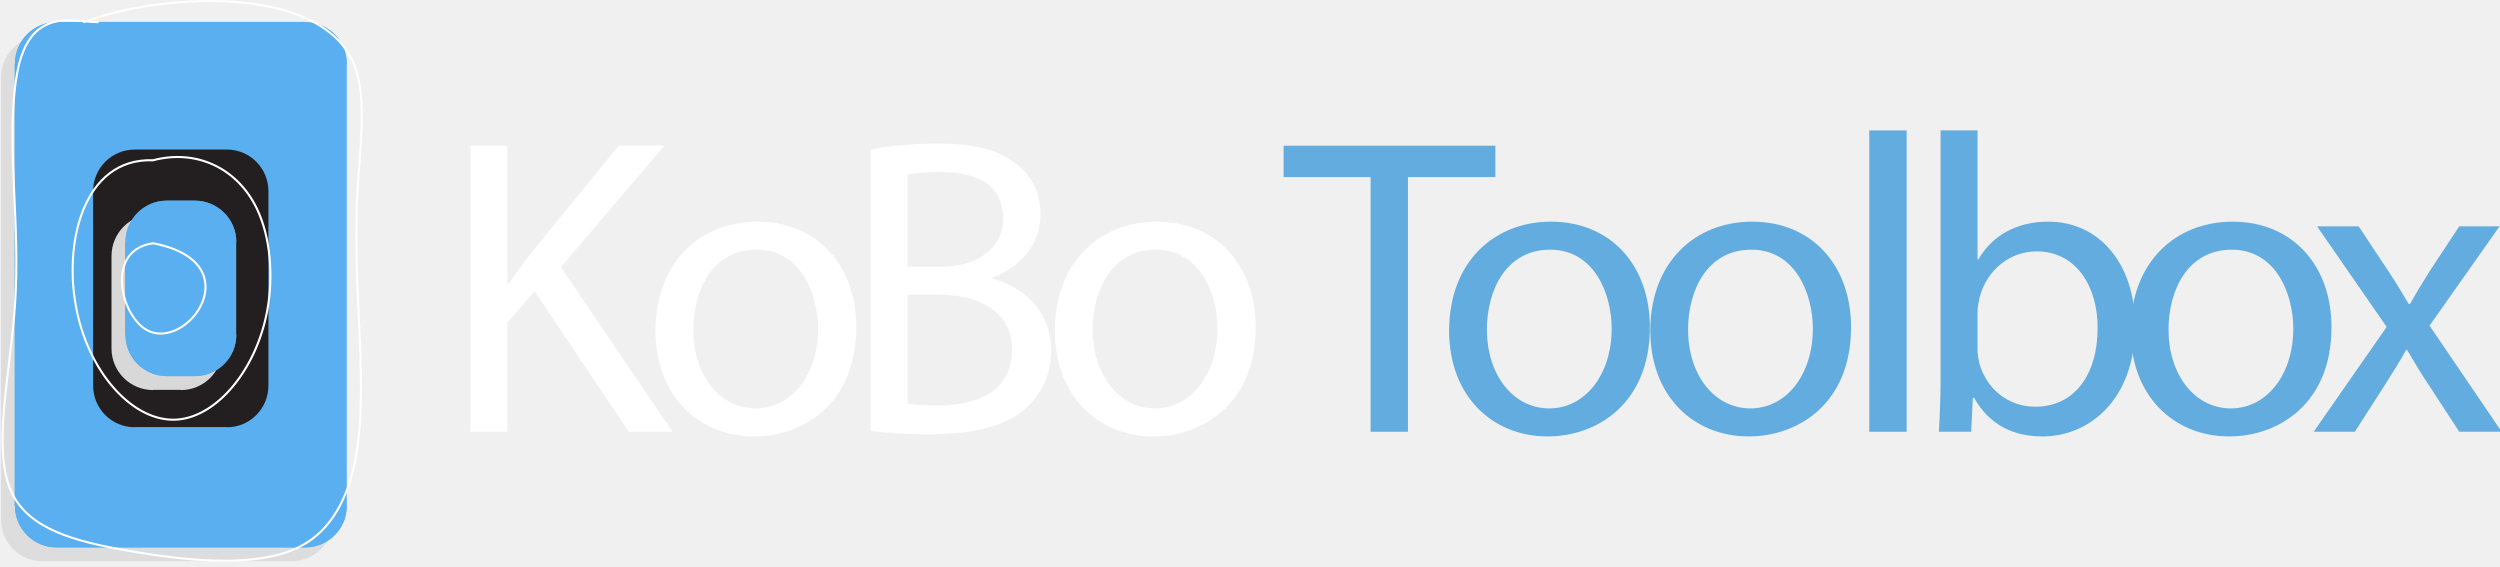
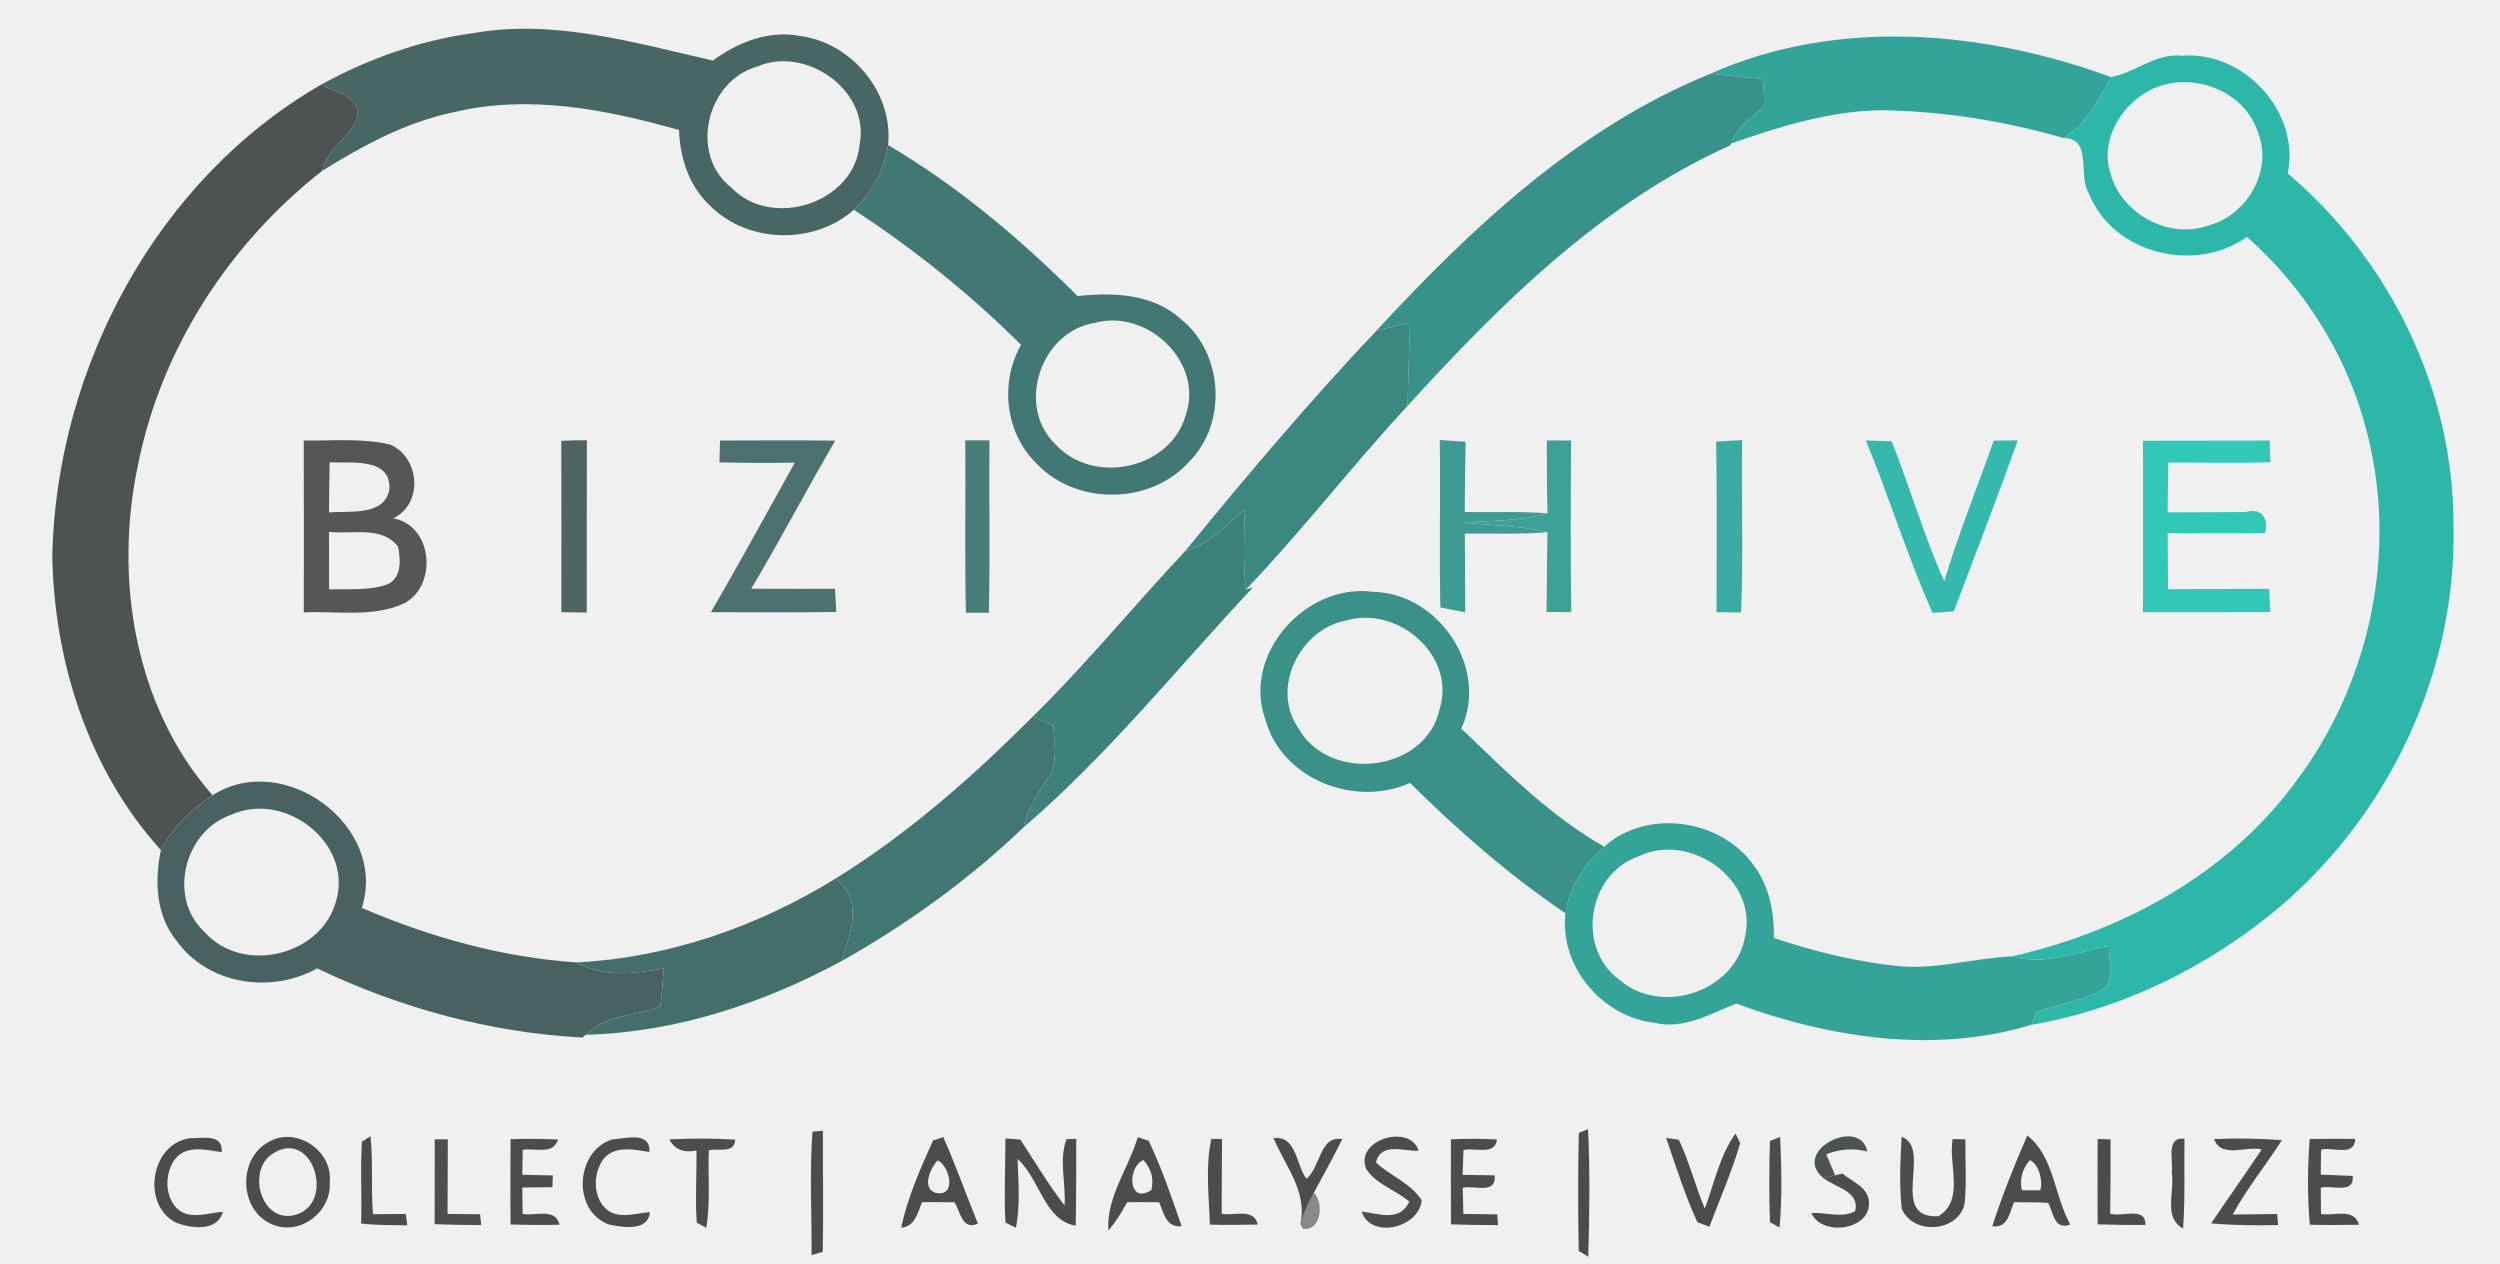
- <svg xmlns="http://www.w3.org/2000/svg" xmlns:xlink="http://www.w3.org/1999/xlink" version="1.1" id="Layer_1" x="0px" y="0px" width="1199.371px" height="271.658px" viewBox="0 0 1199.371 271.658" enable-background="new 0 0 1199.371 271.658" xml:space="preserve">
-   <g>
-     <g>
-       <g>
-         <defs>
-           <path id="SVGID_1_" d="M0.5,37.167V37.07V37.167z M159.679,37.167V37.07V37.167z M20.362,17.21h0.096H20.362z M20.458,17.21      C9.414,17.21,0.5,26.123,0.5,37.167v212.172c0,11.045,8.914,19.958,19.958,19.958l-0.096-0.096h119.359l0.097,0.096      c10.947,0,19.861-8.913,19.861-19.958V37.167c0-11.044-8.914-19.957-19.861-19.957H20.458z" />
-         </defs>
-         <clipPath id="SVGID_2_">
-           <use xlink:href="#SVGID_1_" overflow="visible" />
-         </clipPath>
-         <rect y="17.21" clip-path="url(#SVGID_2_)" fill="#DDDDDD" width="161.77" height="254.448" />
-       </g>
-     </g>
+ <svg xmlns="http://www.w3.org/2000/svg" width="275pt" height="139pt" viewBox="0 0 275 139" version="1.1">
+   <g id="#486664ff">
+     <path fill="#486664" opacity="1.00" d=" M 35.32 9.31 C 40.52 6.46 46.19 4.43 52.09 3.64 C 60.97 2.07 69.85 4.72 78.41 6.66 C 81.16 4.66 84.57 3.28 88.02 3.96 C 93.70 4.71 98.28 10.20 97.69 15.96 C 97.25 18.69 95.94 21.19 93.92 23.08 C 89.57 26.92 82.37 26.80 78.22 22.73 C 75.84 20.60 74.79 17.42 74.69 14.30 C 66.70 12.04 58.16 10.36 49.93 12.34 C 44.69 13.42 39.95 16.00 35.44 18.79 C 35.92 16.35 38.48 15.19 39.27 12.98 C 39.77 10.55 36.88 10.18 35.32 9.31 M 83.29 7.32 C 77.72 8.90 75.78 16.97 80.43 20.62 C 84.85 25.27 93.96 22.37 94.56 15.90 C 95.71 9.92 88.65 5.01 83.29 7.32 Z" />
  </g>
-   <g>
-     <g>
-       <g>
-         <defs>
-           <rect id="SVGID_3_" width="1199.371" height="271.658" />
-         </defs>
-         <clipPath id="SVGID_4_">
-           <use xlink:href="#SVGID_3_" overflow="visible" />
-         </clipPath>
-         <path clip-path="url(#SVGID_4_)" fill="#59AFEF" d="M27.046,262.612h119.359c11.045,0,19.958-8.914,19.958-19.86l-0.096-0.097     V30.482h0.096c0-10.948-8.913-19.862-19.958-19.862v-0.096H27.046v0.096c-10.948,0-19.861,8.914-19.861,19.862H7.089v212.173     l0.096,0.097C7.185,253.698,16.098,262.612,27.046,262.612" />
-       </g>
-     </g>
+   <g id="#33a499ff">
+     <path fill="#33a499" opacity="1.00" d=" M 188.10 8.13 C 202.03 1.90 218.20 3.35 232.20 8.47 C 230.87 11.01 229.52 13.66 226.96 15.18 C 220.48 13.29 213.75 12.24 207.00 12.12 C 201.27 12.20 195.76 13.91 190.40 15.80 C 191.03 14.00 192.64 12.92 194.03 11.74 C 194.07 10.71 194.02 9.70 193.90 8.68 C 191.97 8.47 190.04 8.31 188.10 8.13 Z" />
  </g>
-   <g>
-     <g>
-       <g>
-         <defs>
-           <path id="SVGID_5_" d="M27.046,10.524v0.096c-10.948,0-19.861,8.914-19.861,19.862H7.088v212.173l0.097,0.097      c0,10.946,8.913,19.86,19.861,19.86h119.36c11.045,0,19.957-8.914,19.957-19.86l-0.096-0.097V30.482h0.096      c0-10.948-8.912-19.862-19.957-19.862v-0.096H27.046z" />
-         </defs>
-         <clipPath id="SVGID_6_">
-           <use xlink:href="#SVGID_5_" overflow="visible" />
-         </clipPath>
-         <rect x="5.926" y="9.361" clip-path="url(#SVGID_6_)" fill="#59AFEF" width="163.537" height="256.545" />
-       </g>
-     </g>
+   <g id="#2db7a9ff">
+     <path fill="#2db7a9" opacity="1.00" d=" M 232.20 8.47 C 234.89 7.99 237.10 5.83 240.01 6.13 C 246.83 5.58 253.04 12.29 251.65 19.08 C 262.97 28.64 270.02 43.17 269.88 58.04 C 270.22 74.86 261.88 91.44 248.52 101.57 C 241.19 107.16 232.55 111.18 223.45 112.73 C 223.58 112.38 223.84 111.69 223.97 111.34 C 226.52 110.35 229.43 110.15 231.71 108.56 C 232.41 107.14 232.02 105.53 231.97 104.03 C 228.46 104.75 224.93 106.24 221.32 105.20 C 233.56 102.43 245.30 96.03 252.74 85.71 C 260.38 75.42 263.50 61.84 260.77 49.29 C 258.91 40.33 254.01 32.11 247.17 26.06 C 241.44 30.12 232.44 27.94 229.78 21.29 C 228.50 19.31 230.27 15.21 226.96 15.18 C 229.52 13.66 230.87 11.01 232.20 8.47 M 237.38 9.54 C 233.66 10.88 230.85 15.25 232.18 19.15 C 233.37 23.54 238.63 26.37 242.92 24.80 C 247.17 23.72 250.10 18.67 248.35 14.51 C 246.96 10.13 241.55 7.99 237.38 9.54 Z" />
  </g>
-   <g>
-     <g>
-       <g>
-         <defs>
-           <rect id="SVGID_7_" width="1199.371" height="271.658" />
-         </defs>
-         <clipPath id="SVGID_8_">
-           <use xlink:href="#SVGID_7_" overflow="visible" />
-         </clipPath>
-         <path clip-path="url(#SVGID_8_)" fill="#231F20" d="M64.54,204.87h44.275l0.097,0.098c10.948,0,19.861-8.914,19.861-19.958     V91.615v0.097c0-11.045-8.913-19.957-19.861-19.957H64.54h0.096c-11.044,0-19.957,8.912-19.957,19.957v-0.097v93.395     c0,11.044,8.913,19.958,19.957,19.958" />
-       </g>
-     </g>
+   <g id="#38928aff">
+     <path fill="#38928a" opacity="1.00" d=" M 151.42 36.36 C 161.90 25.02 173.60 14.02 188.10 8.13 C 190.04 8.31 191.97 8.47 193.90 8.68 C 194.02 9.70 194.07 10.71 194.03 11.74 C 192.64 12.92 191.03 14.00 190.40 15.80 L 190.31 16.00 C 176.23 22.31 165.07 33.40 154.82 44.66 C 154.92 41.61 155.02 38.57 155.09 35.52 C 153.86 35.78 152.63 36.04 151.42 36.36 Z" />
  </g>
-   <g>
-     <g>
-       <g>
-         <defs>
-           <path id="SVGID_9_" d="M53.495,122.812v-0.098V122.812z M106.684,122.812v-0.098V122.812z M73.356,102.852h0.098H73.356z       M73.454,102.852c-11.045,0-19.959,8.915-19.959,19.96v44.371c0,11.045,8.914,19.959,19.959,19.959l-0.098-0.098h13.371      l0.096,0.098c10.948,0,19.861-8.914,19.861-19.959v-44.371c0-11.045-8.913-19.96-19.861-19.96H73.454z" />
-         </defs>
-         <clipPath id="SVGID_10_">
-           <use xlink:href="#SVGID_9_" overflow="visible" />
-         </clipPath>
-         <rect x="52.236" y="101.69" clip-path="url(#SVGID_10_)" fill="#D8D8D8" width="57.732" height="87.995" />
-       </g>
-     </g>
+   <g id="#4d5253ff">
+     <path fill="#4d5253" opacity="1.00" d=" M 5.75 61.01 C 6.27 40.38 17.23 19.74 35.32 9.31 C 36.88 10.18 39.77 10.55 39.27 12.98 C 38.48 15.19 35.92 16.35 35.44 18.79 C 25.29 26.75 17.82 38.19 15.23 50.90 C 12.50 63.45 14.72 77.63 23.38 87.48 C 21.07 89.05 18.97 91.00 17.70 93.51 C 9.73 84.72 5.93 72.75 5.75 61.01 Z" />
+     <path fill="#4d5253" opacity="1.00" d=" M 200.59 129.60 C 196.92 126.59 204.64 122.75 205.40 126.66 C 203.86 126.28 202.35 126.38 200.89 126.97 C 201.13 127.55 201.62 128.70 201.86 129.28 C 201.54 129.36 200.91 129.52 200.59 129.60 Z" />
  </g>
-   <g>
-     <g>
-       <g>
-         <defs>
-           <rect id="SVGID_11_" width="1199.371" height="271.658" />
-         </defs>
-         <clipPath id="SVGID_12_">
-           <use xlink:href="#SVGID_11_" overflow="visible" />
-         </clipPath>
-         <path clip-path="url(#SVGID_12_)" fill="#59AFEF" d="M80.041,180.455h13.37c11.045,0,19.958-8.911,19.958-19.86l-0.098-0.096     v-44.373h0.098c0-10.947-8.913-19.86-19.958-19.86h-13.37c-10.948,0-19.86,8.913-19.86,19.86h-0.098v44.373l0.098,0.096     C60.181,171.544,69.093,180.455,80.041,180.455" />
-       </g>
-     </g>
+   <g id="#417874ff">
+     <path fill="#417874" opacity="1.00" d=" M 93.92 23.08 C 95.94 21.19 97.25 18.69 97.69 15.96 C 105.37 20.48 112.24 26.28 118.53 32.57 C 122.41 32.15 126.77 32.28 129.89 35.09 C 134.58 38.85 135.05 46.54 130.79 50.81 C 126.53 55.55 118.37 55.62 114.01 50.98 C 110.57 47.61 109.95 42.09 112.32 37.93 C 106.71 32.36 100.54 27.39 93.92 23.08 M 120.45 35.51 C 114.48 36.43 111.72 44.65 116.09 48.86 C 120.22 53.43 128.77 51.65 130.44 45.63 C 132.43 39.81 126.18 33.95 120.45 35.51 Z" />
  </g>
-   <g>
-     <g>
-       <g>
-         <defs>
-           <path id="SVGID_13_" d="M80.041,96.265c-10.948,0-19.861,8.914-19.861,19.86h-0.097v44.374l0.097,0.095      c0,10.95,8.913,19.861,19.861,19.861h13.37c11.045,0,19.957-8.911,19.957-19.861l-0.097-0.095v-44.374h0.097      c0-10.946-8.912-19.86-19.957-19.86H80.041z" />
-         </defs>
-         <clipPath id="SVGID_14_">
-           <use xlink:href="#SVGID_13_" overflow="visible" />
-         </clipPath>
-         <rect x="58.921" y="93.94" clip-path="url(#SVGID_14_)" fill="#59AFEF" width="58.129" height="90.196" />
-       </g>
-     </g>
+   <g id="#3b8881ff">
+     <path fill="#3b8881" opacity="1.00" d=" M 151.42 36.36 C 152.63 36.04 153.86 35.78 155.09 35.52 C 155.02 38.57 154.92 41.61 154.82 44.66 C 148.72 51.24 143.24 58.39 137.04 64.86 C 136.73 61.92 136.84 58.94 136.92 55.99 C 134.93 57.79 133.02 59.84 130.37 60.62 C 137.13 52.33 144.07 44.13 151.42 36.36 Z" />
  </g>
-   <g>
-     <g>
-       <g>
-         <defs>
-           <rect id="SVGID_15_" width="1199.371" height="271.658" />
-         </defs>
-         <clipPath id="SVGID_16_">
-           <use xlink:href="#SVGID_15_" overflow="visible" />
-         </clipPath>
-         <path clip-path="url(#SVGID_16_)" fill="none" stroke="#FFFFFF" stroke-linecap="round" stroke-linejoin="round" stroke-miterlimit="10" d="     M46.908,10.62c-4.167,0-9.98-0.968-14.92-0.871C13.774,10.233,9.123,25.734,7.185,42.107c-3.681,31.293,2.616,65.978,0,104.44     c-2.324,33.229-11.141,69.175-1.646,89.521c8.138,17.633,29.84,23.641,56.289,28.192c27.999,4.941,61.132,8.235,81.284-1.647     c11.529-5.616,18.698-15.5,23.251-27.319c13.467-35.36,2.423-87.581,4.942-140.092c1.162-24.123,5.231-48.345-1.647-64.717     C153.382-8.272,75.682-3.039,40.32,10.62" />
-       </g>
-     </g>
-     <g>
-       <g>
-         <defs>
-           <rect id="SVGID_17_" width="1199.371" height="271.658" />
-         </defs>
-         <clipPath id="SVGID_18_">
-           <use xlink:href="#SVGID_17_" overflow="visible" />
-         </clipPath>
-         <path clip-path="url(#SVGID_18_)" fill="none" stroke="#FFFFFF" stroke-linecap="round" stroke-linejoin="round" stroke-miterlimit="10" d="     M73.454,76.889c-33.521-1.26-43.598,40.206-36.428,73.049c6.491,30.033,27.514,52.896,48.053,51.347     c19.086-1.452,37.881-23.929,43.113-52.218c3.1-16.665,1.55-35.364-4.941-48.926C113.757,80.376,93.895,71.463,73.454,76.889" />
-       </g>
-     </g>
-     <g>
-       <g>
-         <defs>
-           <rect id="SVGID_19_" width="1199.371" height="271.658" />
-         </defs>
-         <clipPath id="SVGID_20_">
-           <use xlink:href="#SVGID_19_" overflow="visible" />
-         </clipPath>
-         <path clip-path="url(#SVGID_20_)" fill="none" stroke="#FFFFFF" stroke-linecap="round" stroke-linejoin="round" stroke-miterlimit="10" d="     M73.454,116.708c-22.865,3.099-15.889,34.102-3.295,41.465C89.342,169.509,121.507,126.009,73.454,116.708" />
-       </g>
-     </g>
+   <g id="#555658ff">
+     <path fill="#555658" opacity="1.00" d=" M 33.41 48.45 C 36.58 48.51 39.82 48.16 42.94 48.91 C 46.19 50.36 46.59 55.40 43.26 57.02 C 47.60 57.78 48.15 64.34 44.53 66.33 C 41.06 67.97 37.12 67.19 33.42 67.36 C 33.42 61.05 33.44 54.75 33.41 48.45 M 36.26 50.85 C 36.22 52.69 36.20 54.53 36.19 56.37 C 38.43 56.16 42.25 56.82 42.83 53.87 C 43.09 50.28 38.60 50.97 36.26 50.85 M 36.19 58.50 C 36.20 60.61 36.20 62.73 36.20 64.84 C 38.29 64.76 40.47 64.99 42.49 64.33 C 44.21 63.68 44.09 61.59 43.78 60.12 C 42.01 57.81 38.69 58.81 36.19 58.50 Z" />
  </g>
-   <g enable-background="new    ">
-     <path fill="#FFFFFF" d="M225.712,69.896h17.714v66.175h0.611c3.665-5.295,7.33-10.182,10.792-14.66l41.944-51.515h21.99   l-49.682,58.233l53.55,79.002H301.66l-45.202-67.396l-13.031,15.068v52.328h-17.714V69.896z" />
-     <path fill="#FFFFFF" d="M410.797,157.043c0,36.446-25.248,52.329-49.071,52.329c-26.673,0-47.238-19.547-47.238-50.7   c0-32.985,21.583-52.329,48.867-52.329C391.658,106.343,410.797,126.908,410.797,157.043z M332.61,158.062   c0,21.582,12.42,37.871,29.931,37.871c17.104,0,29.931-16.085,29.931-38.279c0-16.695-8.348-37.871-29.524-37.871   S332.61,139.329,332.61,158.062z" />
+   <g id="#4f6565ff">
+     <path fill="#4f6565" opacity="1.00" d=" M 61.74 48.49 C 62.68 48.44 63.62 48.42 64.56 48.43 C 64.53 54.75 64.56 61.06 64.54 67.38 C 63.84 67.37 62.45 67.35 61.75 67.34 C 61.75 61.05 61.77 54.77 61.74 48.49 Z" />
  </g>
-   <g enable-background="new    ">
-     <path fill="#FFFFFF" d="M417.722,71.729c7.737-1.629,19.954-2.852,32.375-2.852c17.714,0,29.117,3.055,37.668,9.978   c7.126,5.294,11.402,13.438,11.402,24.229c0,13.235-8.755,24.842-23.212,30.135v0.408c13.031,3.258,28.302,14.049,28.302,34.41   c0,11.81-4.683,20.769-11.606,27.488c-9.57,8.755-25.044,12.827-47.442,12.827c-12.217,0-21.583-0.814-27.488-1.629V71.729z    M435.436,127.927h16.085c18.732,0,29.728-9.773,29.728-23.009c0-16.085-12.217-22.397-30.135-22.397   c-8.145,0-12.828,0.611-15.678,1.222V127.927z M435.436,193.693c3.461,0.61,8.552,0.814,14.864,0.814   c18.325,0,35.225-6.72,35.225-26.673c0-18.732-16.085-26.471-35.429-26.471h-14.66V193.693z" />
+   <g id="#4c716fff">
+     <path fill="#4c716f" opacity="1.00" d=" M 79.20 48.46 C 83.43 48.45 87.66 48.42 91.88 48.47 C 88.73 53.85 85.83 59.39 82.64 64.76 C 85.71 64.78 88.78 64.77 91.85 64.77 C 91.88 65.41 91.96 66.69 91.99 67.32 C 87.40 67.38 82.80 67.35 78.20 67.34 C 81.36 61.91 84.37 56.38 87.43 50.89 C 84.66 50.93 81.90 50.93 79.14 50.86 C 79.15 50.26 79.18 49.06 79.20 48.46 Z" />
  </g>
-   <g enable-background="new    ">
-     <path fill="#FFFFFF" d="M602.4,157.043c0,36.446-25.249,52.329-49.071,52.329c-26.673,0-47.238-19.547-47.238-50.7   c0-32.985,21.583-52.329,48.867-52.329C583.26,106.343,602.4,126.908,602.4,157.043z M524.212,158.062   c0,21.582,12.42,37.871,29.931,37.871c17.104,0,29.931-16.085,29.931-38.279c0-16.695-8.348-37.871-29.524-37.871   S524.212,139.329,524.212,158.062z" />
+   <g id="#487e7aff">
+     <path fill="#487e7a" opacity="1.00" d=" M 106.18 48.44 C 106.84 48.44 108.18 48.44 108.84 48.44 C 108.78 54.76 108.93 61.08 108.77 67.40 C 108.14 67.40 106.88 67.40 106.25 67.40 C 106.10 61.09 106.24 54.76 106.18 48.44 Z" />
  </g>
-   <g>
-     <g>
-       <g>
-         <defs>
-           <rect id="SVGID_21_" width="1199.371" height="271.658" />
-         </defs>
-         <clipPath id="SVGID_22_">
-           <use xlink:href="#SVGID_21_" overflow="visible" />
-         </clipPath>
-         <g clip-path="url(#SVGID_22_)">
-           <g enable-background="new    ">
-             <path fill="#62ACDF" d="M657.545,84.964h-41.741V69.896h101.603v15.067h-41.943v122.168h-17.918V84.964z" />
-           </g>
-           <g enable-background="new    ">
-             <path fill="#62ACDF" d="M791.522,157.043c0,36.446-25.248,52.329-49.071,52.329c-26.673,0-47.238-19.547-47.238-50.7       c0-32.985,21.584-52.329,48.867-52.329C772.383,106.343,791.522,126.908,791.522,157.043z M713.335,158.062       c0,21.582,12.421,37.871,29.931,37.871c17.104,0,29.932-16.085,29.932-38.279c0-16.695-8.348-37.871-29.523-37.871       S713.335,139.329,713.335,158.062z" />
-           </g>
-           <g enable-background="new    ">
-             <path fill="#62ACDF" d="M888.037,157.043c0,36.446-25.248,52.329-49.07,52.329c-26.674,0-47.238-19.547-47.238-50.7       c0-32.985,21.582-52.329,48.867-52.329C868.897,106.343,888.037,126.908,888.037,157.043z M809.85,158.062       c0,21.582,12.42,37.871,29.932,37.871c17.104,0,29.931-16.085,29.931-38.279c0-16.695-8.349-37.871-29.524-37.871       S809.85,139.329,809.85,158.062z" />
-             <path fill="#62ACDF" d="M896.795,62.566h17.918v144.565h-17.918V62.566z" />
-             <path fill="#62ACDF" d="M930.186,207.132c0.408-6.719,0.814-16.696,0.814-25.451V62.566h17.715v61.898h0.407       c6.312-10.995,17.714-18.122,33.597-18.122c24.434,0,41.74,20.361,41.537,50.293c0,35.225-22.194,52.736-44.185,52.736       c-14.253,0-25.655-5.498-32.985-18.529h-0.611l-0.814,16.289H930.186z M948.715,167.631c0,2.239,0.407,4.479,0.814,6.516       c3.461,12.421,13.846,20.972,26.877,20.972c18.732,0,29.932-15.271,29.932-37.871c0-19.751-10.182-36.65-29.32-36.65       c-12.217,0-23.619,8.348-27.285,21.99c-0.406,2.035-1.018,4.479-1.018,7.33V167.631z" />
-           </g>
-           <g enable-background="new    ">
-             <path fill="#62ACDF" d="M1118.529,157.043c0,36.446-25.248,52.329-49.07,52.329c-26.674,0-47.238-19.547-47.238-50.7       c0-32.985,21.582-52.329,48.867-52.329C1099.39,106.343,1118.529,126.908,1118.529,157.043z M1040.342,158.062       c0,21.582,12.42,37.871,29.932,37.871c17.104,0,29.931-16.085,29.931-38.279c0-16.695-8.349-37.871-29.524-37.871       S1040.342,139.329,1040.342,158.062z" />
-           </g>
-           <g enable-background="new    ">
-             <path fill="#62ACDF" d="M1131.561,108.583l14.05,21.176c3.665,5.498,6.72,10.588,9.978,16.086h0.61       c3.258-5.905,6.516-10.996,9.773-16.289l13.846-20.973h19.343l-33.596,47.646l34.614,50.903h-20.361l-14.456-22.193       c-3.869-5.701-7.127-11.199-10.588-17.104h-0.408c-3.258,5.904-6.719,11.198-10.384,17.104l-14.253,22.193h-19.75L1145,156.839       l-33.393-48.256H1131.561z" />
-           </g>
-         </g>
-       </g>
-     </g>
+   <g id="#3f9b92ff">
+     <path fill="#3f9b92" opacity="1.00" d=" M 158.38 48.39 C 159.32 48.48 160.27 48.54 161.22 48.59 C 161.16 51.17 161.14 53.74 161.12 56.32 C 164.16 56.37 167.20 56.23 170.23 56.47 C 167.17 57.33 163.96 57.27 160.81 57.48 C 163.95 57.78 167.14 57.81 170.23 58.54 C 167.20 58.80 164.16 58.66 161.13 58.70 C 161.16 61.58 161.17 64.47 161.17 67.36 C 160.48 67.22 159.12 66.95 158.44 66.82 C 158.31 60.68 158.46 54.53 158.38 48.39 Z" />
+   </g>
+   <g id="#3da198ff">
+     <path fill="#3da198" opacity="1.00" d=" M 170.15 48.45 C 170.81 48.46 172.15 48.46 172.82 48.46 C 172.78 54.75 172.74 61.04 172.84 67.33 C 172.16 67.33 170.79 67.32 170.11 67.32 C 170.18 64.39 170.15 61.47 170.23 58.54 C 167.14 57.81 163.95 57.78 160.81 57.48 C 163.96 57.27 167.17 57.33 170.23 56.47 C 170.15 53.80 170.15 51.12 170.15 48.45 Z" />
+   </g>
+   <g id="#39aba0ff">
+     <path fill="#39aba0" opacity="1.00" d=" M 188.78 48.58 C 189.73 48.51 190.68 48.46 191.64 48.41 C 191.53 54.73 191.79 61.06 191.52 67.37 C 190.85 67.36 189.50 67.35 188.82 67.34 C 188.81 61.09 188.88 54.83 188.78 48.58 Z" />
+   </g>
+   <g id="#35b9acff">
+     <path fill="#35b9ac" opacity="1.00" d=" M 219.31 48.47 C 219.97 48.46 221.30 48.45 221.96 48.44 C 219.71 54.74 217.29 60.98 214.92 67.24 C 214.34 67.29 213.17 67.38 212.59 67.43 C 209.82 61.24 207.84 54.72 205.24 48.45 C 205.95 48.47 207.36 48.51 208.07 48.53 C 210.13 53.62 211.61 58.93 213.87 63.94 C 215.43 58.70 217.50 53.62 219.31 48.47 Z" />
+   </g>
+   <g id="#31c8b8ff">
+     <path fill="#31c8b8" opacity="1.00" d=" M 235.73 48.48 C 240.37 48.46 245.02 48.48 249.66 48.46 C 249.68 49.05 249.72 50.25 249.74 50.84 C 246.00 50.97 242.26 50.87 238.52 50.87 C 238.47 52.70 238.48 54.53 238.44 56.36 C 241.30 56.37 244.17 56.32 247.03 56.32 C 248.75 55.83 249.59 57.01 249.16 58.62 C 245.59 58.68 242.02 58.64 238.45 58.64 C 238.48 60.70 238.46 62.75 238.48 64.81 C 242.19 64.78 245.91 64.79 249.62 64.78 C 249.65 65.42 249.70 66.69 249.72 67.33 C 245.06 67.36 240.40 67.33 235.73 67.34 C 235.74 61.05 235.75 54.76 235.73 48.48 Z" />
+   </g>
+   <g id="#3e807aff">
+     <path fill="#3e807a" opacity="1.00" d=" M 130.37 60.62 C 133.02 59.84 134.93 57.79 136.92 55.99 C 136.84 58.94 136.73 61.92 137.04 64.86 L 137.82 64.62 C 129.51 73.47 121.88 83.05 112.62 90.98 C 113.00 88.64 114.61 86.85 115.71 84.84 C 116.30 83.23 115.94 81.50 115.88 79.85 C 115.13 79.49 114.38 79.14 113.63 78.80 C 119.51 73.02 124.74 66.61 130.37 60.62 Z" />
+   </g>
+   <g id="#399188ff">
+     <path fill="#399188" opacity="1.00" d=" M 139.19 79.13 C 136.61 71.95 143.67 64.11 151.03 65.10 C 158.23 65.23 163.82 73.46 160.74 80.14 C 165.64 84.83 170.53 89.77 176.46 93.14 C 174.22 95.02 172.70 97.58 172.20 100.46 C 166.03 96.28 160.39 91.37 155.10 86.12 C 149.05 88.85 140.96 85.72 139.19 79.13 M 148.17 68.23 C 143.06 69.12 139.71 75.67 142.83 80.11 C 146.23 86.19 156.88 84.96 158.37 77.97 C 160.16 72.12 153.81 66.65 148.17 68.23 Z" />
+   </g>
+   <g id="#417772ff">
+     <path fill="#417772" opacity="1.00" d=" M 91.90 96.65 C 99.91 91.70 107.00 85.44 113.63 78.80 C 114.38 79.14 115.13 79.49 115.88 79.85 C 115.94 81.50 116.30 83.23 115.71 84.84 C 114.61 86.85 113.00 88.64 112.62 90.98 C 106.63 96.71 99.83 101.64 92.60 105.70 C 93.54 102.62 95.04 99.02 91.90 96.65 Z" />
+   </g>
+   <g id="#496161ff">
+     <path fill="#496161" opacity="1.00" d=" M 23.38 87.48 C 31.20 82.46 42.69 90.85 39.80 99.87 C 47.29 103.09 55.28 105.32 63.44 105.87 C 66.43 107.56 69.80 107.10 73.02 106.53 C 72.91 107.93 72.78 109.33 72.65 110.73 C 69.90 111.75 66.59 111.61 64.42 113.83 L 64.04 114.13 C 53.96 113.59 43.98 110.89 34.89 106.52 C 29.84 109.35 22.87 108.32 19.42 103.48 C 17.15 100.70 16.98 96.89 17.70 93.51 C 18.97 91.00 21.07 89.05 23.38 87.48 M 25.43 89.63 C 20.29 91.37 18.41 98.74 22.47 102.49 C 26.68 107.27 35.50 105.15 37.02 98.93 C 38.71 92.59 31.22 86.97 25.43 89.63 Z" />
+   </g>
+   <g id="#34a498ff">
+     <path fill="#34a498" opacity="1.00" d=" M 176.46 93.14 C 181.11 88.92 189.23 90.07 192.85 95.11 C 194.61 97.40 195.18 100.34 195.13 103.18 C 199.66 104.70 204.35 105.84 209.12 106.30 C 213.23 106.61 217.25 105.39 221.32 105.20 C 224.93 106.24 228.46 104.75 231.97 104.03 C 232.02 105.53 232.41 107.14 231.71 108.56 C 229.43 110.15 226.52 110.35 223.97 111.34 C 223.84 111.69 223.58 112.38 223.45 112.73 C 212.95 115.94 201.26 114.21 190.99 110.39 C 188.16 111.51 185.22 113.27 182.02 112.52 C 176.23 111.84 171.54 106.33 172.20 100.46 C 172.70 97.58 174.22 95.02 176.46 93.14 M 180.23 94.21 C 174.63 96.11 173.34 104.32 178.16 107.79 C 182.77 111.81 190.99 109.04 191.97 102.94 C 193.36 96.70 185.80 91.46 180.23 94.21 Z" />
+   </g>
+   <g id="#446e6bff">
+     <path fill="#446e6b" opacity="1.00" d=" M 63.44 105.87 C 73.54 105.34 83.33 101.94 91.90 96.65 C 95.04 99.02 93.54 102.62 92.60 105.70 C 83.95 110.39 74.31 113.56 64.42 113.83 C 66.59 111.61 69.90 111.75 72.65 110.73 C 72.78 109.33 72.91 107.93 73.02 106.53 C 69.80 107.10 66.43 107.56 63.44 105.87 Z" />
+   </g>
+   <g id="#4c4c4eff">
+     <path fill="#4c4c4e" opacity="1.00" d=" M 89.37 124.48 C 89.66 124.46 90.23 124.41 90.52 124.38 C 90.50 128.82 90.60 133.26 90.50 137.70 C 90.19 137.79 89.58 137.97 89.27 138.06 C 89.31 133.53 89.04 128.99 89.37 124.48 Z" />
+     <path fill="#4c4c4e" opacity="1.00" d=" M 173.67 124.62 C 173.93 124.52 174.43 124.31 174.68 124.21 C 174.92 128.88 174.84 133.56 174.71 138.23 C 174.44 138.08 173.92 137.76 173.66 137.61 C 173.58 133.28 173.57 128.94 173.67 124.62 Z" />
+     <path fill="#4c4c4e" opacity="1.00" d=" M 19.38 134.50 C 15.50 132.55 16.56 125.80 20.89 125.20 C 22.25 125.24 24.54 124.65 24.39 126.74 C 22.71 126.50 20.69 125.93 19.35 127.37 C 18.17 128.89 18.05 131.25 19.31 132.77 C 20.70 134.31 22.78 133.41 24.50 133.30 C 23.95 135.51 21.03 135.13 19.38 134.50 Z" />
+     <path fill="#4c4c4e" opacity="1.00" d=" M 29.48 125.66 C 32.49 123.82 36.61 126.52 36.27 130.00 C 36.51 133.22 33.12 135.95 30.04 134.72 C 26.34 133.32 26.07 127.54 29.48 125.66 M 30.05 126.87 C 27.05 128.69 28.72 134.72 32.54 133.62 C 36.91 132.35 34.43 124.10 30.05 126.87 Z" />
+     <path fill="#4c4c4e" opacity="1.00" d=" M 39.81 125.58 C 40.05 125.43 40.52 125.13 40.76 124.98 C 41.05 127.83 40.79 130.70 41.03 133.56 C 41.93 133.55 43.74 133.54 44.64 133.54 L 44.80 134.79 C 43.11 134.74 41.40 134.79 39.72 134.59 C 39.83 131.58 39.62 128.57 39.81 125.58 Z" />
+     <path fill="#4c4c4e" opacity="1.00" d=" M 56.16 125.31 C 57.90 125.25 59.64 125.26 61.38 125.35 C 60.84 127.10 58.81 126.24 57.50 126.48 C 57.48 127.17 57.46 128.54 57.45 129.23 C 58.29 129.25 59.97 129.28 60.81 129.30 C 60.80 129.63 60.78 130.27 60.77 130.59 C 59.94 130.60 58.28 130.62 57.45 130.63 C 57.46 131.35 57.48 132.80 57.49 133.52 C 58.84 133.82 61.08 132.79 61.55 134.72 C 59.75 134.76 57.96 134.75 56.16 134.69 C 56.13 131.57 56.14 128.44 56.16 125.31 Z" />
+     <path fill="#4c4c4e" opacity="1.00" d=" M 67.32 125.34 C 68.79 125.24 71.56 124.40 71.44 126.72 C 69.78 126.46 67.76 125.98 66.45 127.40 C 65.32 128.87 65.18 131.18 66.36 132.66 C 67.66 134.27 69.78 133.48 71.49 133.33 C 71.29 135.50 68.49 135.00 66.99 134.70 C 62.91 133.21 63.27 126.66 67.32 125.34 Z" />
+     <path fill="#4c4c4e" opacity="1.00" d=" M 73.63 125.33 C 76.04 125.22 78.47 125.20 80.88 125.36 C 80.80 126.96 78.99 126.26 77.97 126.54 C 77.86 129.38 78.17 132.24 77.69 135.06 C 77.42 134.92 76.90 134.63 76.64 134.49 C 76.46 131.85 76.65 129.20 76.61 126.56 C 75.18 126.84 74.18 126.43 73.63 125.33 Z" />
+     <path fill="#4c4c4e" opacity="1.00" d=" M 102.64 125.45 C 102.92 125.36 103.48 125.17 103.76 125.08 C 105.15 128.20 106.27 131.43 107.57 134.59 C 105.85 135.40 105.66 133.31 104.99 132.25 C 103.80 132.23 102.62 132.23 101.43 132.24 C 100.93 133.41 100.67 134.92 99.12 135.05 C 99.85 131.72 101.23 128.55 102.64 125.45 M 103.16 127.64 C 102.35 128.43 101.33 130.74 102.94 131.22 C 105.33 131.68 104.41 128.20 103.16 127.64 Z" />
+     <path fill="#4c4c4e" opacity="1.00" d=" M 110.60 125.23 C 111.01 125.26 111.83 125.32 112.24 125.35 C 113.83 127.79 115.32 130.29 117.10 132.60 C 117.27 130.20 116.45 127.59 117.32 125.31 C 117.59 125.30 118.13 125.28 118.39 125.27 C 118.38 128.45 118.39 131.64 118.33 134.82 C 114.89 134.29 114.36 129.62 111.94 127.50 C 112.01 130.01 112.25 132.56 111.75 135.04 C 111.46 134.91 110.89 134.63 110.60 134.49 C 110.43 131.40 110.60 128.32 110.60 125.23 Z" />
+     <path fill="#4c4c4e" opacity="1.00" d=" M 125.16 125.10 C 125.46 125.20 126.06 125.39 126.36 125.49 C 127.80 128.52 128.89 131.72 129.98 134.89 C 128.29 135.06 128.02 133.46 127.51 132.25 C 126.34 132.23 125.16 132.23 123.99 132.24 C 123.40 133.34 122.74 134.40 121.93 135.36 C 121.65 131.77 124.14 128.50 125.16 125.10 M 126.64 130.92 C 126.95 129.70 126.67 128.60 125.78 127.61 C 124.02 128.28 124.02 132.56 126.64 130.92 Z" />
+     <path fill="#4c4c4e" opacity="1.00" d=" M 133.25 125.28 C 133.54 125.29 134.13 125.29 134.42 125.29 C 134.40 128.03 134.39 130.77 134.38 133.51 C 135.71 133.80 137.90 132.81 138.36 134.70 C 136.60 134.74 134.84 134.76 133.09 134.71 C 132.99 131.59 132.57 128.36 133.25 125.28 Z" />
+     <path fill="#4c4c4e" opacity="1.00" d=" M 140.10 125.20 C 142.61 124.84 142.58 128.21 143.71 129.67 C 145.26 128.41 145.17 124.82 147.65 125.32 C 146.65 127.31 145.57 129.25 144.52 131.21 C 143.90 132.29 143.41 133.45 143.04 134.64 C 143.85 131.07 141.36 128.28 140.10 125.20 Z" />
+     <path fill="#4c4c4e" opacity="1.00" d=" M 150.29 128.59 C 148.94 125.39 155.11 123.53 156.05 126.58 C 154.48 126.68 151.88 125.59 151.36 127.87 C 152.95 129.38 155.18 130.12 156.39 132.04 C 156.05 135.13 150.76 136.32 149.77 133.26 C 151.61 133.50 153.98 134.45 155.03 132.18 C 153.54 130.90 151.35 130.28 150.29 128.59 Z" />
+     <path fill="#4c4c4e" opacity="1.00" d=" M 159.60 125.33 C 161.29 125.24 162.98 125.25 164.67 125.34 C 164.44 127.17 162.21 126.19 160.98 126.50 C 160.96 127.18 160.91 128.54 160.89 129.23 C 161.77 129.24 163.53 129.28 164.41 129.29 C 164.61 131.45 162.14 130.34 160.90 130.66 C 160.92 131.38 160.96 132.81 160.97 133.53 C 162.22 133.55 163.46 133.56 164.70 133.58 C 164.72 133.87 164.76 134.46 164.78 134.76 C 163.05 134.76 161.33 134.74 159.61 134.68 C 159.59 131.56 159.59 128.45 159.60 125.33 Z" />
+     <path fill="#4c4c4e" opacity="1.00" d=" M 183.27 125.17 C 183.62 125.22 184.32 125.32 184.67 125.37 C 185.83 127.81 186.48 130.46 187.53 132.95 C 188.57 130.17 189.15 127.15 190.90 124.69 L 191.42 125.74 C 190.51 128.89 189.18 131.89 188.03 134.95 C 187.70 134.82 187.04 134.56 186.71 134.44 C 185.33 131.44 184.35 128.28 183.27 125.17 Z" />
+     <path fill="#4c4c4e" opacity="1.00" d=" M 194.69 125.51 C 194.98 125.40 195.54 125.18 195.82 125.07 C 195.96 128.38 196.05 131.71 195.75 135.02 C 195.49 134.88 194.96 134.60 194.70 134.45 C 194.59 131.48 194.61 128.49 194.69 125.51 Z" />
+     <path fill="#4c4c4e" opacity="1.00" d=" M 209.18 125.05 C 212.64 126.31 207.65 134.11 213.23 133.78 C 216.15 132.03 214.29 128.08 214.79 125.30 C 215.14 125.31 215.84 125.32 216.19 125.33 C 216.17 127.65 216.33 129.99 216.12 132.31 C 215.52 135.55 210.43 135.93 209.19 132.95 C 208.90 130.32 209.04 127.68 209.18 125.05 Z" />
+     <path fill="#4c4c4e" opacity="1.00" d=" M 223.00 124.90 C 225.94 127.18 225.98 131.57 227.73 134.70 C 225.97 135.35 225.87 133.43 225.31 132.32 C 224.05 132.22 222.80 132.28 221.55 132.23 C 221.03 133.41 220.86 135.13 219.15 134.89 C 220.25 131.49 221.58 128.17 223.00 124.90 M 223.29 127.61 C 222.43 128.60 222.14 129.71 222.41 130.93 C 222.92 130.93 223.92 130.93 224.43 130.93 C 224.75 129.88 224.28 128.08 223.29 127.61 Z" />
+     <path fill="#4c4c4e" opacity="1.00" d=" M 230.74 125.29 C 231.10 125.30 231.81 125.32 232.16 125.33 C 232.17 128.05 232.16 130.78 232.12 133.50 C 233.33 133.94 236.03 132.63 236.00 134.74 C 234.24 134.76 232.49 134.73 230.74 134.68 C 230.73 131.55 230.72 128.42 230.74 125.29 Z" />
+     <path fill="#4c4c4e" opacity="1.00" d=" M 238.89 128.98 C 239.11 127.77 238.17 124.98 240.29 125.27 C 240.25 128.56 240.37 131.85 240.14 135.13 C 237.90 133.94 239.26 131.01 238.89 128.98 Z" />
+     <path fill="#4c4c4e" opacity="1.00" d=" M 243.55 125.30 C 246.03 125.18 248.53 125.24 251.01 125.41 C 249.26 128.17 247.16 130.71 245.60 133.60 C 247.23 133.59 248.86 133.57 250.49 133.54 L 250.59 134.76 C 248.13 134.81 245.67 134.79 243.22 134.57 C 245.06 131.85 246.96 129.17 248.79 126.44 C 247.13 126.01 244.32 127.48 243.55 125.30 Z" />
+     <path fill="#4c4c4e" opacity="1.00" d=" M 254.07 125.29 C 255.74 125.26 257.41 125.26 259.08 125.28 C 258.98 127.31 256.54 126.11 255.32 126.47 C 255.31 127.15 255.29 128.52 255.28 129.21 C 256.16 129.25 257.92 129.32 258.80 129.36 C 258.97 131.45 256.45 130.29 255.28 130.66 C 255.29 131.38 255.31 132.82 255.31 133.54 C 256.72 133.79 258.92 132.81 259.49 134.72 C 257.68 134.75 255.88 134.77 254.08 134.72 C 253.81 131.58 253.82 128.42 254.07 125.29 Z" />
+     <path fill="#4c4c4e" opacity="1.00" d=" M 200.59 129.60 C 200.91 129.52 201.54 129.36 201.86 129.28 L 202.67 129.09 C 203.73 129.98 205.47 130.57 205.59 132.18 C 205.83 135.33 200.39 136.07 199.25 133.43 C 200.85 133.34 202.56 134.03 204.06 133.24 C 204.65 131.05 201.84 130.60 200.59 129.60 Z" />
+   </g>
+   <g id="#4e4e50ff">
+     <path fill="#4e4e50" opacity="1.00" d=" M 47.82 125.33 C 48.18 125.33 48.90 125.33 49.26 125.33 C 49.26 128.06 49.25 130.80 49.23 133.53 C 50.12 133.54 51.91 133.56 52.81 133.57 C 52.84 133.87 52.90 134.47 52.93 134.76 C 51.22 134.75 49.52 134.72 47.81 134.66 C 47.82 131.55 47.82 128.44 47.82 125.33 Z" />
+   </g>
+   <g id="#22222380">
+     <path fill="#222223" opacity="0.50" d=" M 143.04 134.64 C 143.41 133.45 143.90 132.29 144.52 131.21 C 145.70 132.31 145.29 135.50 143.29 135.15 L 143.04 134.64 Z" />
  </g>
</svg>
